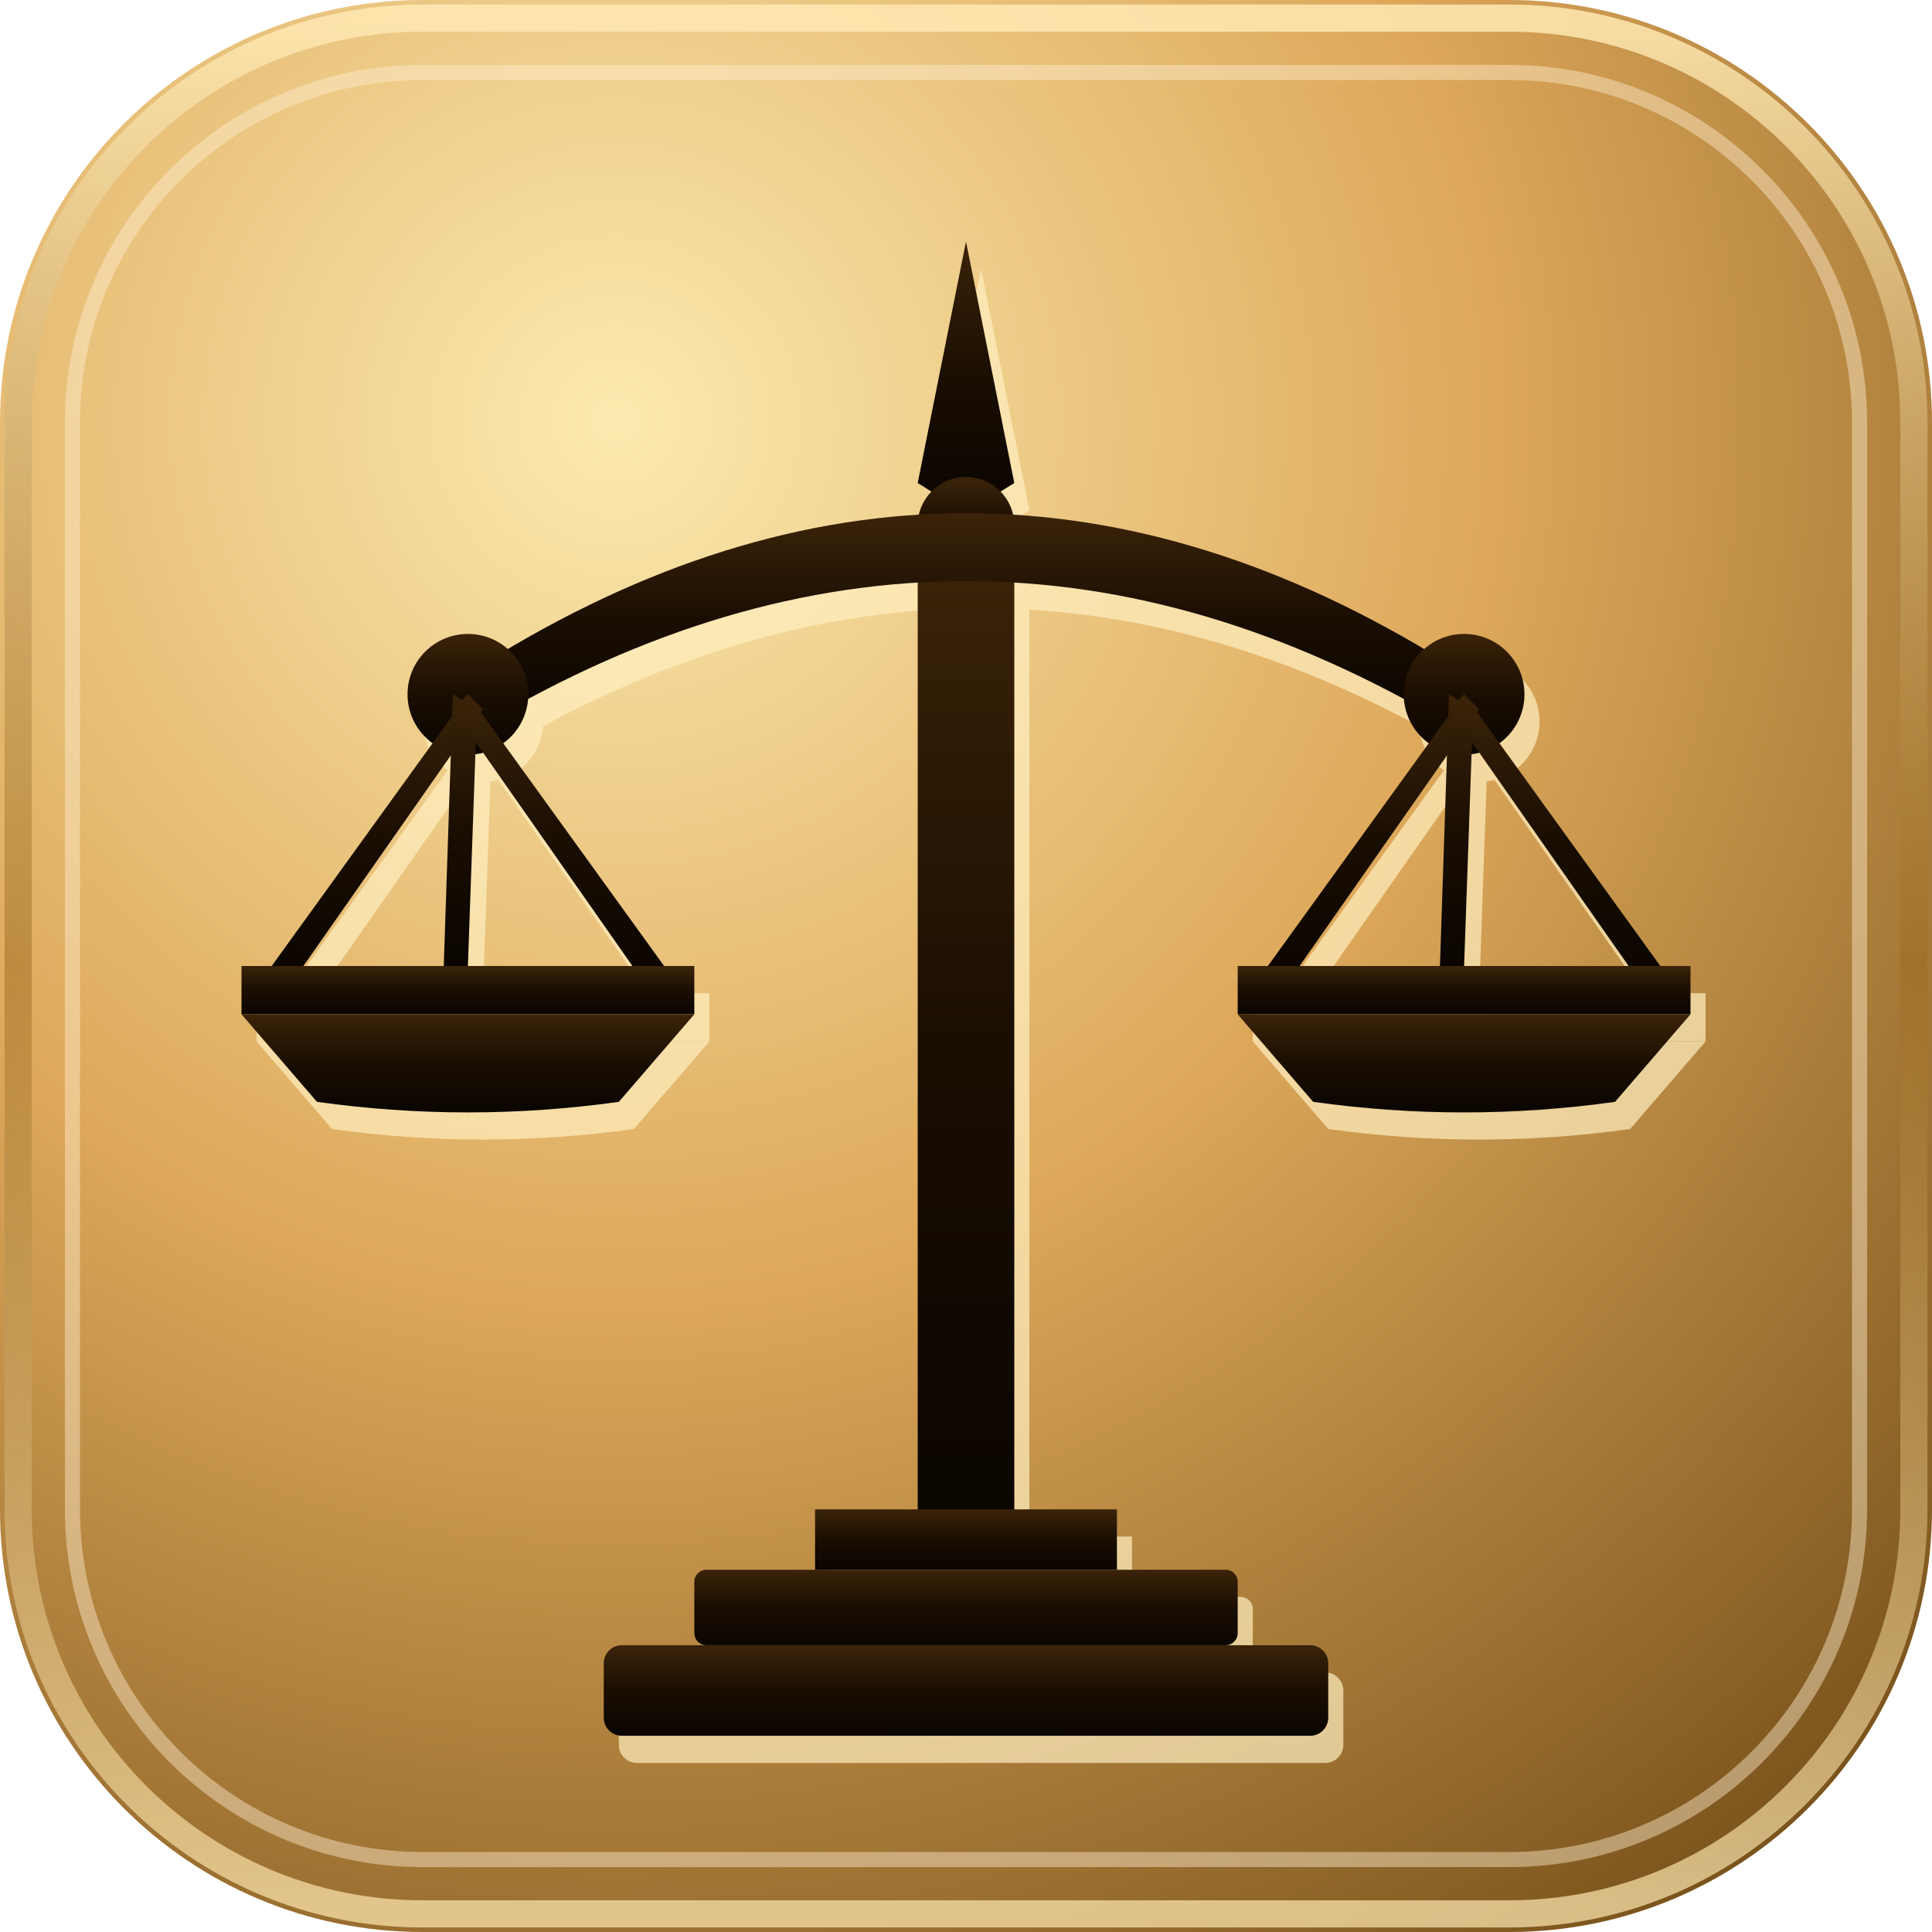
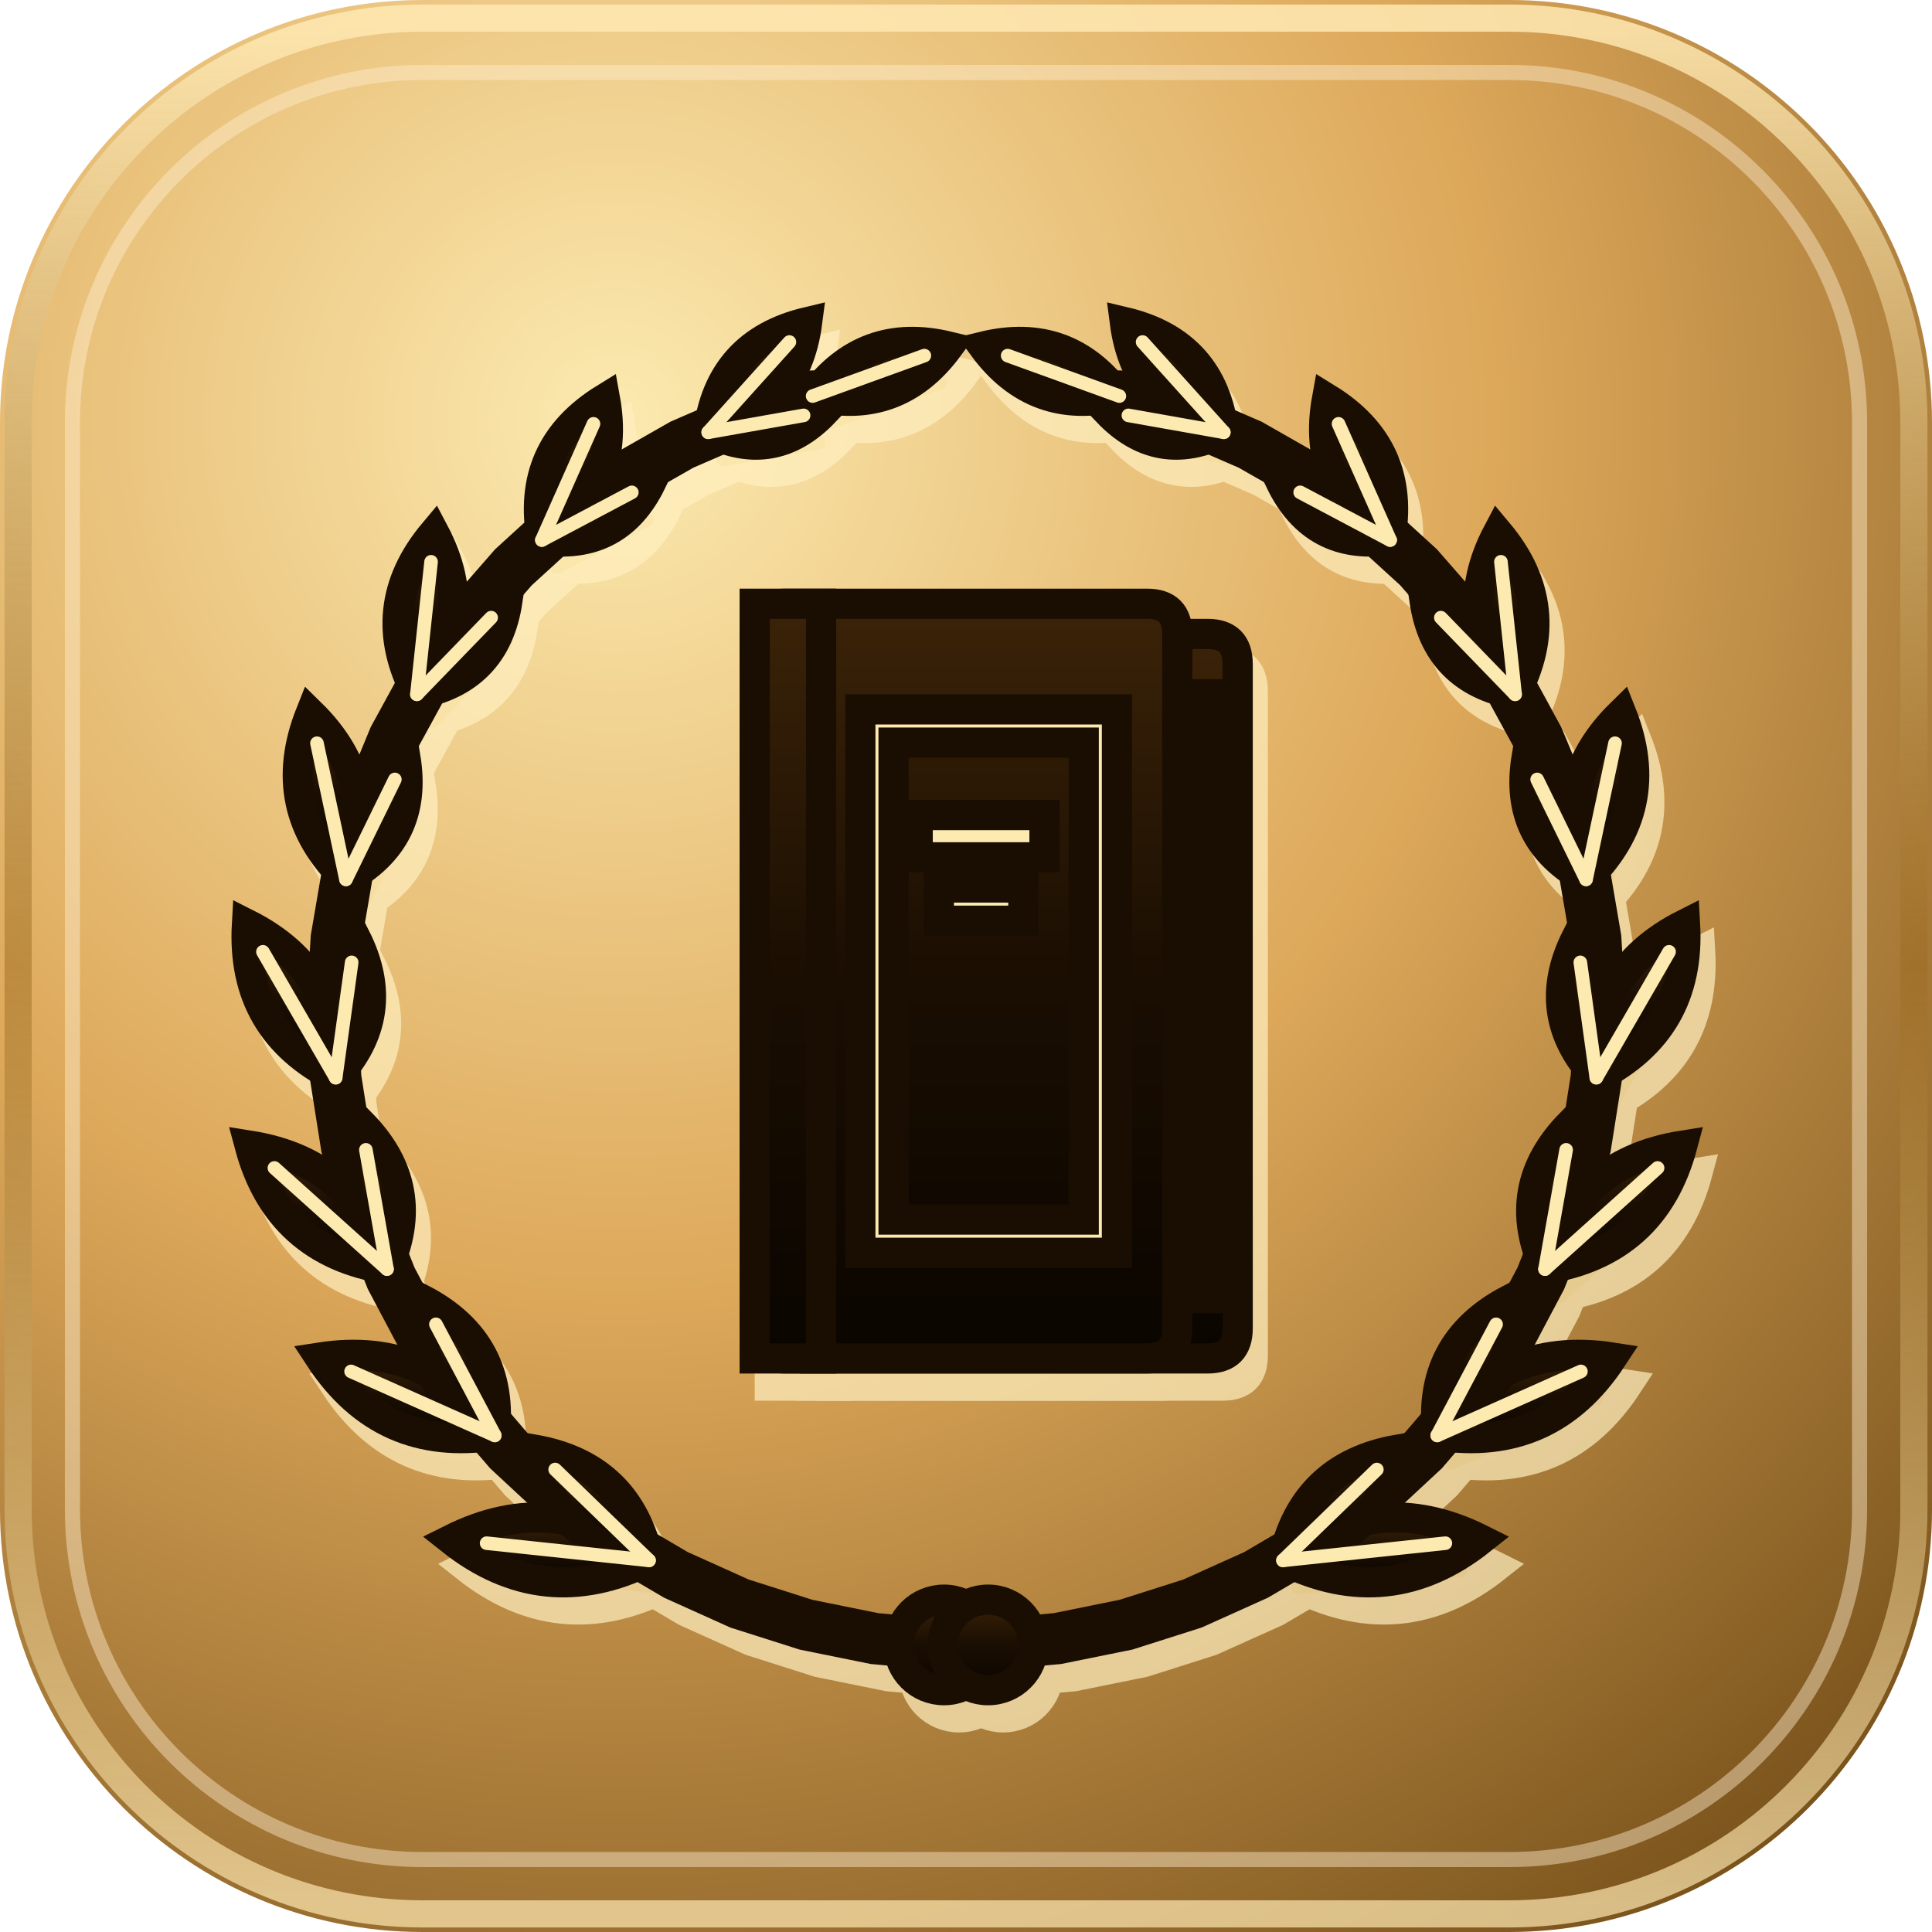
<svg xmlns="http://www.w3.org/2000/svg" viewBox="0 0 64 64" width="64" height="64">
  <defs>
    <radialGradient id="bg-notaria" cx="0.32" cy="0.22" r="1">
      <stop offset="0" stop-color="#FCEAB0" />
      <stop offset="0.45" stop-color="#DDA85A" />
      <stop offset="1" stop-color="#6E4914" />
    </radialGradient>
    <linearGradient id="rim-notaria" x1="0" y1="0" x2="0" y2="1">
      <stop offset="0" stop-color="#FFE9B3" stop-opacity="0.85" />
      <stop offset="0.5" stop-color="#9A6A1F" stop-opacity="0.5" />
      <stop offset="1" stop-color="#FFE9B3" stop-opacity="0.7" />
    </linearGradient>
    <linearGradient id="ink-notaria" x1="0" y1="0" x2="0" y2="1">
      <stop offset="0" stop-color="#3B2308" />
      <stop offset="0.5" stop-color="#1a0e02" />
      <stop offset="1" stop-color="#0a0500" />
    </linearGradient>
-     <symbol id="bal-notaria" viewBox="0 0 64 64">
-       <path d="M32 8 L 33.6 16 L 32 17 L 30.4 16 Z" />
-       <circle cx="32" cy="17.4" r="1.6" />
-       <rect x="30.4" y="18.5" width="3.2" height="32" />
-       <path d="M16 22 Q 32 12 48 22 L 48 24 Q 32 14.5 16 24 Z" />
-       <circle cx="15.5" cy="23" r="2" />
-       <circle cx="48.5" cy="23" r="2" />
-       <path d="M15.5 23 L 9 32 L 9.7 32.5 L 16 23.5 Z" />
-       <path d="M15.5 23 L 15.2 32 L 16 32 L 16.3 23.5 Z" transform="translate(-0.5,0)" />
-       <path d="M15.5 23 L 22 32 L 21.3 32.5 L 15 23.5 Z" />
-       <rect x="8" y="32" width="15" height="1.6" />
-       <path d="M8 33.6 H 23 L 20.5 36.5 Q 15.5 37.2 10.5 36.5 Z" />
-       <path d="M48.5 23 L 42 32 L 42.7 32.5 L 49 23.5 Z" />
-       <path d="M48.5 23 L 48.2 32 L 49 32 L 49.3 23.5 Z" transform="translate(-0.5,0)" />
-       <path d="M48.5 23 L 55 32 L 54.3 32.5 L 48 23.5 Z" />
-       <rect x="41" y="32" width="15" height="1.6" />
-       <path d="M41 33.6 H 56 L 53.5 36.5 Q 48.5 37.2 43.5 36.5 Z" />
-       <rect x="27" y="50" width="10" height="2" />
-       <rect x="23" y="52" width="18" height="2.5" rx="0.4" />
-       <rect x="20" y="54.5" width="24" height="3" rx="0.6" />
+     <symbol id="not-icon" viewBox="0 0 64 64">
+       <g>
+         <g>
+           <path fill="none" stroke-width="1.7" stroke-linecap="round" d="M 31.27 54.49 L 28.97 54.28 L 26.70 53.82 L 24.50 53.12 L 22.39 52.17 L 20.40 51.00 L 18.54 49.62 L 16.85 48.05 L 15.35 46.30 L 14.04 44.39 L 12.96 42.35 L 12.10 40.20 L 11.48 37.98 L 11.12 35.70 L 11.00 33.39 L 11.14 31.08 L 11.53 28.80 L 12.17 26.58 L 13.05 24.45 L 14.16 22.42 L 15.49 20.53 L 17.01 18.79 L 18.72 17.23 L 20.59 15.87 L 22.59 14.73 L 24.71 13.81 L 26.92 13.12" />
+           <path d="M 21.50 51.69 Q 18.00 53.43 14.94 51.00 Q 18.44 49.25 21.50 51.69 Z" />
+           <path d="M 21.50 51.69 Q 18.36 51.14 17.70 48.02 Q 20.84 48.57 21.50 51.69 Z" />
+           <path d="M 16.39 47.55 Q 12.66 48.13 10.59 44.97 Q 14.32 44.39 16.39 47.55 Z" />
+           <path d="M 16.39 47.55 Q 13.67 46.12 14.01 43.06 Q 16.73 44.49 16.39 47.55 Z" />
+           <path d="M 12.82 42.04 Q 9.21 41.47 8.27 37.95 Q 11.87 38.52 12.82 42.04 Z" />
+           <path d="M 12.82 42.04 Q 10.73 39.93 11.97 37.22 Q 14.05 39.34 12.82 42.04 Z" />
+           <path d="M 11.12 35.70 Q 7.98 34.12 8.18 30.61 Q 11.32 32.19 11.12 35.70 Z" />
+           <path d="M 11.12 35.70 Q 9.82 33.14 11.77 31.04 Q 13.07 33.60 11.12 35.70 Z" />
+           <path d="M 11.46 29.13 Q 9.04 26.77 10.29 23.63 Q 12.70 25.99 11.46 29.13 Z" />
+           <path d="M 11.46 29.13 Q 11.02 26.41 13.43 25.09 Q 13.88 27.81 11.46 29.13 Z" />
+           <path d="M 13.81 23.00 Q 12.29 20.13 14.38 17.64 Q 15.90 20.51 13.81 23.00 Z" />
+           <path d="M 13.81 23.00 Q 14.20 20.38 16.81 19.90 Q 16.42 22.52 13.81 23.00 Z" />
+           <path d="M 17.95 17.89 Q 17.39 14.83 20.04 13.20 Q 20.60 16.26 17.95 17.89 Z" />
+           <path d="M 17.95 17.89 Q 19.06 15.61 21.58 15.96 Q 20.47 18.25 17.95 17.89 Z" />
+           <path d="M 23.46 14.32 Q 23.83 11.36 26.74 10.67 Q 26.36 13.63 23.46 14.32 Z" />
+           <path d="M 23.46 14.32 Q 25.14 12.55 27.32 13.63 Q 25.64 15.40 23.46 14.32 Z" />
+           <path d="M 26.92 13.12 Q 28.63 10.80 31.43 11.48 Q 29.72 13.81 26.92 13.12 Z" />
+           <circle cx="31.27" cy="54.49" r="1.5" />
+         </g>
+         <g transform="translate(64 0) scale(-1 1)">
+           <g>
+             <path fill="none" stroke-width="1.7" stroke-linecap="round" d="M 31.27 54.49 L 28.97 54.28 L 26.70 53.82 L 24.50 53.12 L 22.39 52.17 L 20.40 51.00 L 18.54 49.62 L 16.85 48.05 L 15.35 46.30 L 14.04 44.39 L 12.96 42.35 L 12.10 40.20 L 11.48 37.98 L 11.12 35.70 L 11.00 33.39 L 11.14 31.08 L 11.53 28.80 L 12.17 26.58 L 13.05 24.45 L 14.16 22.42 L 15.49 20.53 L 17.01 18.79 L 18.72 17.23 L 20.59 15.87 L 22.59 14.73 L 24.71 13.81 L 26.92 13.12" />
+             <path d="M 21.50 51.69 Q 18.00 53.43 14.94 51.00 Q 18.44 49.25 21.50 51.69 Z" />
+             <path d="M 21.50 51.69 Q 18.36 51.14 17.70 48.02 Q 20.84 48.57 21.50 51.69 Z" />
+             <path d="M 16.39 47.55 Q 12.66 48.13 10.59 44.97 Q 14.32 44.39 16.39 47.55 Z" />
+             <path d="M 16.39 47.55 Q 13.67 46.12 14.01 43.06 Q 16.73 44.49 16.39 47.55 Z" />
+             <path d="M 12.82 42.04 Q 9.21 41.47 8.27 37.95 Q 11.87 38.52 12.82 42.04 Z" />
+             <path d="M 12.82 42.04 Q 10.73 39.93 11.97 37.22 Q 14.05 39.34 12.82 42.04 Z" />
+             <path d="M 11.12 35.70 Q 7.98 34.12 8.18 30.61 Q 11.32 32.19 11.12 35.70 Z" />
+             <path d="M 11.12 35.70 Q 9.82 33.14 11.77 31.04 Q 13.07 33.60 11.12 35.70 Z" />
+             <path d="M 11.46 29.13 Q 9.04 26.77 10.29 23.63 Q 12.70 25.99 11.46 29.13 Z" />
+             <path d="M 11.46 29.13 Q 11.02 26.41 13.43 25.09 Q 13.88 27.81 11.46 29.13 Z" />
+             <path d="M 13.81 23.00 Q 12.29 20.13 14.38 17.64 Q 15.90 20.51 13.81 23.00 Z" />
+             <path d="M 13.81 23.00 Q 14.20 20.38 16.81 19.90 Q 16.42 22.52 13.81 23.00 Z" />
+             <path d="M 17.95 17.89 Q 17.39 14.83 20.04 13.20 Q 20.60 16.26 17.95 17.89 Z" />
+             <path d="M 17.95 17.89 Q 19.06 15.61 21.58 15.96 Q 20.47 18.25 17.95 17.89 Z" />
+             <path d="M 23.46 14.32 Q 23.83 11.36 26.74 10.67 Q 26.36 13.63 23.46 14.32 Z" />
+             <path d="M 23.46 14.32 Q 25.14 12.55 27.32 13.63 Q 25.64 15.40 23.46 14.32 Z" />
+             <path d="M 26.92 13.12 Q 28.63 10.80 31.43 11.48 Q 29.72 13.81 26.92 13.12 Z" />
+             <circle cx="31.27" cy="54.49" r="1.5" />
+           </g>
+         </g>
+       </g>
+       <g fill="none" stroke="#FCEAB0" stroke-width="0.45" stroke-linecap="round">
+         <path d="M 21.50 51.69 L 16.12 51.12" />
+         <path d="M 21.50 51.69 L 18.39 48.68" />
+         <path d="M 16.39 47.55 L 11.63 45.43" />
+         <path d="M 16.39 47.55 L 14.44 43.87" />
+         <path d="M 12.82 42.04 L 9.09 38.69" />
+         <path d="M 12.82 42.04 L 12.12 38.09" />
+         <path d="M 11.12 35.70 L 8.71 31.53" />
+         <path d="M 11.12 35.70 L 11.65 31.88" />
+         <path d="M 11.46 29.13 L 10.50 24.62" />
+         <path d="M 11.46 29.13 L 13.08 25.82" />
+         <path d="M 13.81 23.00 L 14.28 18.61" />
+         <path d="M 13.81 23.00 L 16.27 20.46" />
+         <path d="M 17.95 17.89 L 19.66 14.04" />
+         <path d="M 17.95 17.89 L 20.93 16.31" />
+         <path d="M 23.46 14.32 L 26.15 11.33" />
+         <path d="M 23.46 14.32 L 26.62 13.76" />
+         <path d="M 26.92 13.12 L 30.62 11.78" />
+         <g transform="translate(64 0) scale(-1 1)">
+           <path d="M 21.50 51.69 L 16.12 51.12" />
+           <path d="M 21.50 51.69 L 18.39 48.68" />
+           <path d="M 16.39 47.55 L 11.63 45.43" />
+           <path d="M 16.39 47.55 L 14.44 43.87" />
+           <path d="M 12.82 42.04 L 9.09 38.69" />
+           <path d="M 12.82 42.04 L 12.12 38.09" />
+           <path d="M 11.12 35.70 L 8.71 31.53" />
+           <path d="M 11.12 35.70 L 11.65 31.88" />
+           <path d="M 11.46 29.13 L 10.50 24.62" />
+           <path d="M 11.46 29.13 L 13.08 25.82" />
+           <path d="M 13.81 23.00 L 14.28 18.61" />
+           <path d="M 13.81 23.00 L 16.27 20.46" />
+           <path d="M 17.95 17.89 L 19.66 14.04" />
+           <path d="M 17.95 17.89 L 20.93 16.31" />
+           <path d="M 23.46 14.32 L 26.15 11.33" />
+           <path d="M 23.46 14.32 L 26.62 13.76" />
+           <path d="M 26.92 13.12 L 30.62 11.78" />
+         </g>
+       </g>
+       <g fill-rule="evenodd">
+         <path d="M 27 21 H 40 Q 41 21 41 22 V 44 Q 41 45 40 45 H 27 Z" />
+         <path d="M 25 21 Q 25 20 26 20 H 38 Q 39 20 39 21 V 44 Q 39 45 38 45 H 26 Q 25 45 25 44 Z" />
+         <rect x="25" y="20" width="2.2" height="25" />
+         <g fill="#FCEAB0">
+           <rect x="39.6" y="23" width="1" height="20" />
+           <path fill-rule="evenodd" d="M 28.5 23.5 H 37 V 41.5 H 28.5 Z M 29.6 24.6 H 35.9 V 40.4 H 29.6 Z" />
+           <rect x="30.4" y="27" width="4.2" height="1.4" />
+           <rect x="31.1" y="29.4" width="2.8" height="1.1" />
+         </g>
+       </g>
    </symbol>
  </defs>
  <rect width="64" height="64" rx="14" fill="url(#bg-notaria)" />
  <rect x="0.6" y="0.6" width="62.8" height="62.8" rx="13.4" fill="none" stroke="url(#rim-notaria)" stroke-width="0.9" />
  <rect x="2.4" y="2.4" width="59.2" height="59.2" rx="11.6" fill="none" stroke="#FFEED0" stroke-width="0.5" stroke-opacity="0.45" />
-   <use href="#bal-notaria" x="0.5" y="0.9" width="64" height="64" fill="#FFEFC0" opacity="0.7" />
-   <use href="#bal-notaria" width="64" height="64" fill="url(#ink-notaria)" />
+   <use href="#not-icon" x="0.5" y="0.9" width="64" height="64" fill="#FFEFC0" stroke="#FFEFC0" opacity="0.7" />
+   <use href="#not-icon" width="64" height="64" fill="url(#ink-notaria)" stroke="#1a0e02" />
</svg>
